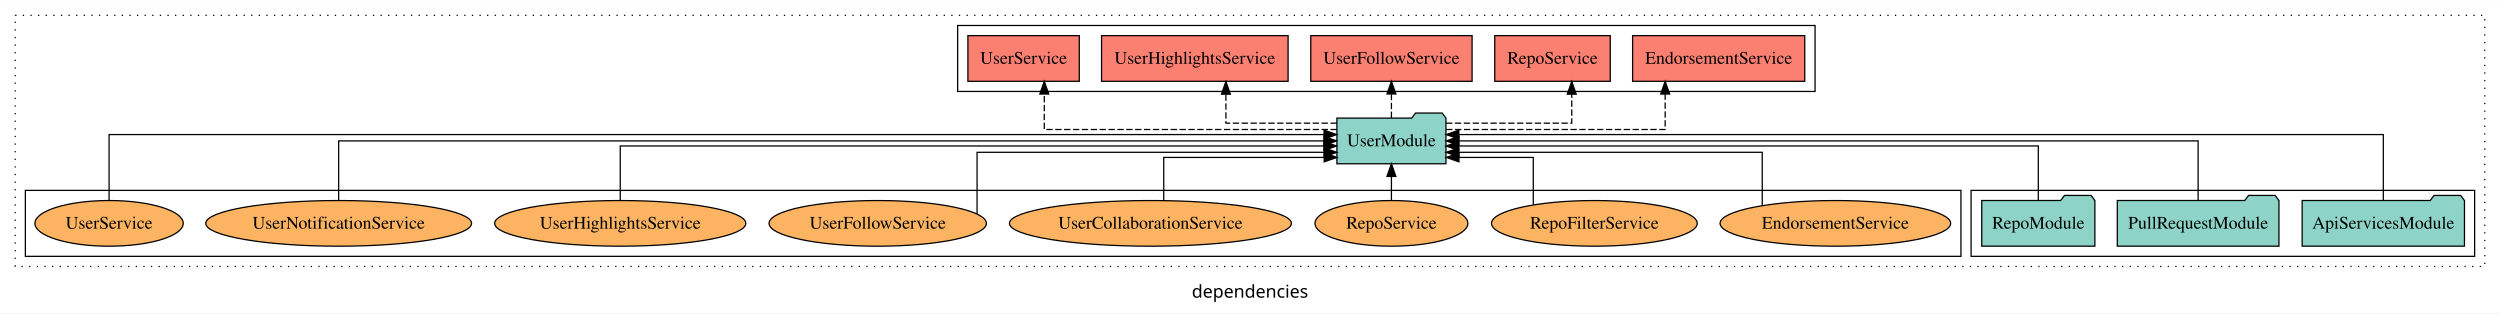
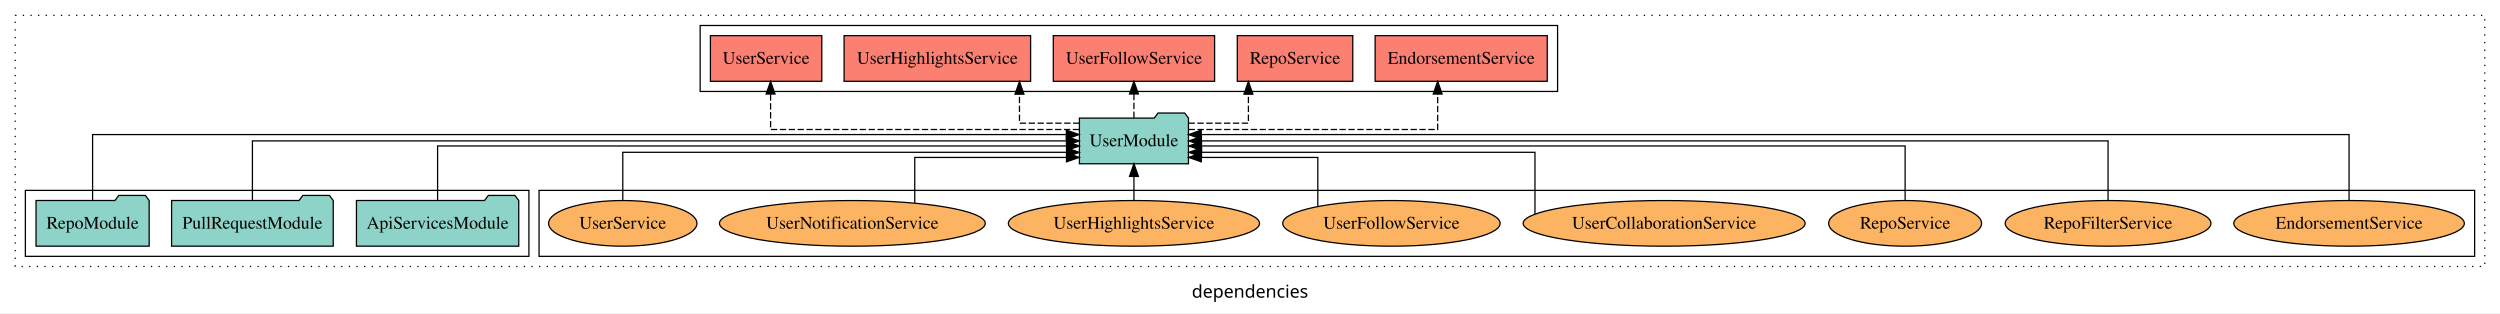
<svg xmlns="http://www.w3.org/2000/svg" width="1971pt" height="247pt" viewBox="0.00 0.00 1971.00 246.80">
  <g id="graph0" class="graph" transform="scale(1 1) rotate(0) translate(4 242.8)">
    <polygon fill="white" stroke="transparent" points="-4,4 -4,-242.8 1967,-242.8 1967,4 -4,4" />
    <text text-anchor="middle" x="981.5" y="-8.2" font-family="sans-serif" font-size="14.00">dependencies</text>
    <g id="clust1" class="cluster">
      <polygon fill="none" stroke="black" stroke-dasharray="1,5" points="8,-32.8 8,-230.8 1955,-230.8 1955,-32.8 8,-32.8" />
    </g>
-     <g id="clust3" class="cluster">
-       <polygon fill="none" stroke="black" points="1550,-40.8 1550,-92.8 1947,-92.8 1947,-40.8 1550,-40.8" />
-     </g>
    <g id="clust4" class="cluster">
-       <polygon fill="none" stroke="black" points="751,-170.8 751,-222.8 1427,-222.8 1427,-170.8 751,-170.8" />
+       <polygon fill="none" stroke="black" points="548,-170.8 548,-222.8 1224,-222.8 1224,-170.8 548,-170.8" />
    </g>
    <g id="clust6" class="cluster">
-       <polygon fill="none" stroke="black" points="16,-40.8 16,-92.8 1542,-92.8 1542,-40.8 16,-40.8" />
+       <polygon fill="none" stroke="black" points="421,-40.8 421,-92.8 1947,-92.8 1947,-40.8 421,-40.8" />
+     </g>
+     <g id="clust3" class="cluster">
+       <polygon fill="none" stroke="black" points="16,-40.8 16,-92.8 413,-92.8 413,-40.8 16,-40.8" />
    </g>
    <g id="node1" class="node">
-       <polygon fill="#8dd3c7" stroke="black" points="1938.98,-84.8 1935.98,-88.8 1914.98,-88.8 1911.98,-84.8 1811.02,-84.8 1811.02,-48.8 1938.98,-48.8 1938.98,-84.8" />
-       <text text-anchor="middle" x="1875" y="-62.6" font-family="Times,serif" font-size="14.00">ApiServicesModule</text>
+       <polygon fill="#8dd3c7" stroke="black" points="404.98,-84.8 401.98,-88.8 380.98,-88.8 377.98,-84.8 277.02,-84.8 277.02,-48.8 404.98,-48.8 404.98,-84.8" />
+       <text text-anchor="middle" x="341" y="-62.6" font-family="Times,serif" font-size="14.00">ApiServicesModule</text>
    </g>
    <g id="node4" class="node">
-       <polygon fill="#8dd3c7" stroke="black" points="1135.99,-149.8 1132.99,-153.8 1111.99,-153.8 1108.99,-149.8 1050.01,-149.8 1050.01,-113.8 1135.99,-113.8 1135.99,-149.8" />
-       <text text-anchor="middle" x="1093" y="-127.6" font-family="Times,serif" font-size="14.00">UserModule</text>
+       <polygon fill="#8dd3c7" stroke="black" points="932.99,-149.8 929.99,-153.8 908.99,-153.8 905.99,-149.8 847.01,-149.8 847.01,-113.8 932.99,-113.8 932.99,-149.8" />
+       <text text-anchor="middle" x="890" y="-127.6" font-family="Times,serif" font-size="14.00">UserModule</text>
    </g>
    <g id="edge1" class="edge">
-       <path fill="none" stroke="black" d="M1875,-84.83C1875,-105.57 1875,-136.8 1875,-136.8 1875,-136.8 1146.16,-136.8 1146.16,-136.8" />
-       <polygon fill="black" stroke="black" points="1146.16,-133.3 1136.16,-136.8 1146.16,-140.3 1146.16,-133.3" />
+       <path fill="none" stroke="black" d="M341,-85.1C341,-103.07 341,-127.8 341,-127.8 341,-127.8 836.92,-127.8 836.92,-127.8" />
+       <polygon fill="black" stroke="black" points="836.92,-131.3 846.92,-127.8 836.92,-124.3 836.92,-131.3" />
    </g>
    <g id="node2" class="node">
-       <polygon fill="#8dd3c7" stroke="black" points="1792.72,-84.8 1789.72,-88.8 1768.72,-88.8 1765.72,-84.8 1665.28,-84.8 1665.28,-48.8 1792.72,-48.8 1792.72,-84.8" />
-       <text text-anchor="middle" x="1729" y="-62.6" font-family="Times,serif" font-size="14.00">PullRequestModule</text>
+       <polygon fill="#8dd3c7" stroke="black" points="258.72,-84.8 255.72,-88.8 234.72,-88.8 231.72,-84.8 131.28,-84.8 131.28,-48.8 258.72,-48.8 258.72,-84.8" />
+       <text text-anchor="middle" x="195" y="-62.6" font-family="Times,serif" font-size="14.00">PullRequestModule</text>
    </g>
    <g id="edge2" class="edge">
-       <path fill="none" stroke="black" d="M1729,-84.91C1729,-104.14 1729,-131.8 1729,-131.8 1729,-131.8 1146.21,-131.8 1146.21,-131.8" />
-       <polygon fill="black" stroke="black" points="1146.21,-128.3 1136.21,-131.8 1146.21,-135.3 1146.21,-128.3" />
+       <path fill="none" stroke="black" d="M195,-84.91C195,-104.14 195,-131.8 195,-131.8 195,-131.8 836.79,-131.8 836.79,-131.8" />
+       <polygon fill="black" stroke="black" points="836.79,-135.3 846.79,-131.8 836.79,-128.3 836.79,-135.3" />
    </g>
    <g id="node3" class="node">
-       <polygon fill="#8dd3c7" stroke="black" points="1647.6,-84.8 1644.6,-88.8 1623.6,-88.8 1620.6,-84.8 1558.4,-84.8 1558.4,-48.8 1647.6,-48.8 1647.6,-84.8" />
-       <text text-anchor="middle" x="1603" y="-62.6" font-family="Times,serif" font-size="14.00">RepoModule</text>
+       <polygon fill="#8dd3c7" stroke="black" points="113.6,-84.8 110.6,-88.8 89.6,-88.8 86.6,-84.8 24.4,-84.8 24.4,-48.8 113.6,-48.8 113.6,-84.8" />
+       <text text-anchor="middle" x="69" y="-62.6" font-family="Times,serif" font-size="14.00">RepoModule</text>
    </g>
    <g id="edge3" class="edge">
-       <path fill="none" stroke="black" d="M1603,-85.1C1603,-103.07 1603,-127.8 1603,-127.8 1603,-127.8 1146.04,-127.8 1146.04,-127.8" />
-       <polygon fill="black" stroke="black" points="1146.04,-124.3 1136.04,-127.8 1146.04,-131.3 1146.04,-124.3" />
+       <path fill="none" stroke="black" d="M69,-84.83C69,-105.57 69,-136.8 69,-136.8 69,-136.8 836.73,-136.8 836.73,-136.8" />
+       <polygon fill="black" stroke="black" points="836.73,-140.3 846.73,-136.8 836.73,-133.3 836.73,-140.3" />
    </g>
    <g id="node5" class="node">
-       <polygon fill="#fb8072" stroke="black" points="1418.85,-214.8 1283.15,-214.8 1283.15,-178.8 1418.85,-178.8 1418.85,-214.8" />
-       <text text-anchor="middle" x="1351" y="-192.6" font-family="Times,serif" font-size="14.00">EndorsementService </text>
+       <polygon fill="#fb8072" stroke="black" points="1215.85,-214.8 1080.15,-214.8 1080.15,-178.8 1215.85,-178.8 1215.85,-214.8" />
+       <text text-anchor="middle" x="1148" y="-192.6" font-family="Times,serif" font-size="14.00">EndorsementService </text>
    </g>
    <g id="edge4" class="edge">
-       <path fill="none" stroke="black" stroke-dasharray="5,2" d="M1136.15,-140.8C1199.13,-140.8 1308.81,-140.8 1308.81,-140.8 1308.81,-140.8 1308.81,-168.77 1308.81,-168.77" />
-       <polygon fill="black" stroke="black" points="1305.31,-168.77 1308.81,-178.77 1312.31,-168.77 1305.31,-168.77" />
+       <path fill="none" stroke="black" stroke-dasharray="5,2" d="M933.09,-140.8C1002.03,-140.8 1129.46,-140.8 1129.46,-140.8 1129.46,-140.8 1129.46,-168.77 1129.46,-168.77" />
+       <polygon fill="black" stroke="black" points="1125.96,-168.77 1129.46,-178.77 1132.96,-168.77 1125.96,-168.77" />
    </g>
    <g id="node6" class="node">
-       <polygon fill="#fb8072" stroke="black" points="1265.53,-214.8 1174.47,-214.8 1174.47,-178.8 1265.53,-178.8 1265.53,-214.8" />
-       <text text-anchor="middle" x="1220" y="-192.6" font-family="Times,serif" font-size="14.00">RepoService </text>
+       <polygon fill="#fb8072" stroke="black" points="1062.53,-214.8 971.47,-214.8 971.47,-178.8 1062.53,-178.8 1062.53,-214.8" />
+       <text text-anchor="middle" x="1017" y="-192.6" font-family="Times,serif" font-size="14.00">RepoService </text>
    </g>
    <g id="edge5" class="edge">
-       <path fill="none" stroke="black" stroke-dasharray="5,2" d="M1136.04,-145.8C1177.89,-145.8 1235.17,-145.8 1235.17,-145.8 1235.17,-145.8 1235.17,-168.68 1235.17,-168.68" />
-       <polygon fill="black" stroke="black" points="1231.67,-168.68 1235.17,-178.68 1238.67,-168.68 1231.67,-168.68" />
+       <path fill="none" stroke="black" stroke-dasharray="5,2" d="M933.01,-145.8C956.25,-145.8 980.24,-145.8 980.24,-145.8 980.24,-145.8 980.24,-168.68 980.24,-168.68" />
+       <polygon fill="black" stroke="black" points="976.74,-168.68 980.24,-178.68 983.74,-168.68 976.74,-168.68" />
    </g>
    <g id="node7" class="node">
-       <polygon fill="#fb8072" stroke="black" points="1156.59,-214.8 1029.41,-214.8 1029.41,-178.8 1156.59,-178.8 1156.59,-214.8" />
-       <text text-anchor="middle" x="1093" y="-192.6" font-family="Times,serif" font-size="14.00">UserFollowService </text>
+       <polygon fill="#fb8072" stroke="black" points="953.59,-214.8 826.41,-214.8 826.41,-178.8 953.59,-178.8 953.59,-214.8" />
+       <text text-anchor="middle" x="890" y="-192.6" font-family="Times,serif" font-size="14.00">UserFollowService </text>
    </g>
    <g id="edge6" class="edge">
-       <path fill="none" stroke="black" stroke-dasharray="5,2" d="M1093,-149.91C1093,-149.91 1093,-168.79 1093,-168.79" />
-       <polygon fill="black" stroke="black" points="1089.5,-168.79 1093,-178.79 1096.5,-168.79 1089.5,-168.79" />
+       <path fill="none" stroke="black" stroke-dasharray="5,2" d="M890,-149.91C890,-149.91 890,-168.79 890,-168.79" />
+       <polygon fill="black" stroke="black" points="886.5,-168.79 890,-178.79 893.5,-168.79 886.5,-168.79" />
    </g>
    <g id="node8" class="node">
-       <polygon fill="#fb8072" stroke="black" points="1011.53,-214.8 864.47,-214.8 864.47,-178.8 1011.53,-178.8 1011.53,-214.8" />
-       <text text-anchor="middle" x="938" y="-192.6" font-family="Times,serif" font-size="14.00">UserHighlightsService </text>
+       <polygon fill="#fb8072" stroke="black" points="808.53,-214.8 661.47,-214.8 661.47,-178.8 808.53,-178.8 808.53,-214.8" />
+       <text text-anchor="middle" x="735" y="-192.6" font-family="Times,serif" font-size="14.00">UserHighlightsService </text>
    </g>
    <g id="edge7" class="edge">
-       <path fill="none" stroke="black" stroke-dasharray="5,2" d="M1049.91,-145.8C1011.9,-145.8 962.51,-145.8 962.51,-145.8 962.51,-145.8 962.51,-168.68 962.51,-168.68" />
-       <polygon fill="black" stroke="black" points="959.01,-168.68 962.51,-178.68 966.01,-168.68 959.01,-168.68" />
+       <path fill="none" stroke="black" stroke-dasharray="5,2" d="M846.99,-145.8C823.75,-145.8 799.76,-145.8 799.76,-145.8 799.76,-145.8 799.76,-168.68 799.76,-168.68" />
+       <polygon fill="black" stroke="black" points="796.26,-168.68 799.76,-178.68 803.26,-168.68 796.26,-168.68" />
    </g>
    <g id="node9" class="node">
-       <polygon fill="#fb8072" stroke="black" points="846.91,-214.8 759.09,-214.8 759.09,-178.8 846.91,-178.8 846.91,-214.8" />
-       <text text-anchor="middle" x="803" y="-192.6" font-family="Times,serif" font-size="14.00">UserService </text>
+       <polygon fill="#fb8072" stroke="black" points="643.91,-214.8 556.09,-214.8 556.09,-178.8 643.91,-178.8 643.91,-214.8" />
+       <text text-anchor="middle" x="600" y="-192.6" font-family="Times,serif" font-size="14.00">UserService </text>
    </g>
    <g id="edge8" class="edge">
-       <path fill="none" stroke="black" stroke-dasharray="5,2" d="M1049.94,-140.8C972.86,-140.8 819.31,-140.8 819.31,-140.8 819.31,-140.8 819.31,-168.77 819.31,-168.77" />
-       <polygon fill="black" stroke="black" points="815.81,-168.77 819.31,-178.77 822.81,-168.77 815.81,-168.77" />
+       <path fill="none" stroke="black" stroke-dasharray="5,2" d="M846.8,-140.8C766.78,-140.8 603.53,-140.8 603.53,-140.8 603.53,-140.8 603.53,-168.77 603.53,-168.77" />
+       <polygon fill="black" stroke="black" points="600.03,-168.77 603.53,-178.77 607.03,-168.77 600.03,-168.77" />
    </g>
    <g id="node10" class="node">
-       <ellipse fill="#fdb462" stroke="black" cx="1443" cy="-66.8" rx="90.89" ry="18" />
-       <text text-anchor="middle" x="1443" y="-62.6" font-family="Times,serif" font-size="14.00">EndorsementService</text>
+       <ellipse fill="#fdb462" stroke="black" cx="1848" cy="-66.8" rx="90.89" ry="18" />
+       <text text-anchor="middle" x="1848" y="-62.6" font-family="Times,serif" font-size="14.00">EndorsementService</text>
    </g>
    <g id="edge9" class="edge">
-       <path fill="none" stroke="black" d="M1385.36,-80.93C1385.36,-97.52 1385.36,-122.8 1385.36,-122.8 1385.36,-122.8 1146.14,-122.8 1146.14,-122.8" />
-       <polygon fill="black" stroke="black" points="1146.14,-119.3 1136.14,-122.8 1146.14,-126.3 1146.14,-119.3" />
+       <path fill="none" stroke="black" d="M1848,-84.83C1848,-105.57 1848,-136.8 1848,-136.8 1848,-136.8 943.02,-136.8 943.02,-136.8" />
+       <polygon fill="black" stroke="black" points="943.02,-133.3 933.02,-136.8 943.02,-140.3 943.02,-133.3" />
    </g>
    <g id="node11" class="node">
-       <ellipse fill="#fdb462" stroke="black" cx="1253" cy="-66.8" rx="81.1" ry="18" />
-       <text text-anchor="middle" x="1253" y="-62.6" font-family="Times,serif" font-size="14.00">RepoFilterService</text>
+       <ellipse fill="#fdb462" stroke="black" cx="1658" cy="-66.8" rx="81.1" ry="18" />
+       <text text-anchor="middle" x="1658" y="-62.6" font-family="Times,serif" font-size="14.00">RepoFilterService</text>
    </g>
    <g id="edge10" class="edge">
-       <path fill="none" stroke="black" d="M1204.83,-81.56C1204.83,-96.94 1204.83,-118.8 1204.83,-118.8 1204.83,-118.8 1146.24,-118.8 1146.24,-118.8" />
-       <polygon fill="black" stroke="black" points="1146.24,-115.3 1136.24,-118.8 1146.24,-122.3 1146.24,-115.3" />
+       <path fill="none" stroke="black" d="M1658,-84.91C1658,-104.14 1658,-131.8 1658,-131.8 1658,-131.8 943.21,-131.8 943.21,-131.8" />
+       <polygon fill="black" stroke="black" points="943.21,-128.3 933.21,-131.8 943.21,-135.3 943.21,-128.3" />
    </g>
    <g id="node12" class="node">
-       <ellipse fill="#fdb462" stroke="black" cx="1093" cy="-66.8" rx="60.26" ry="18" />
-       <text text-anchor="middle" x="1093" y="-62.6" font-family="Times,serif" font-size="14.00">RepoService</text>
+       <ellipse fill="#fdb462" stroke="black" cx="1498" cy="-66.8" rx="60.26" ry="18" />
+       <text text-anchor="middle" x="1498" y="-62.6" font-family="Times,serif" font-size="14.00">RepoService</text>
    </g>
    <g id="edge11" class="edge">
-       <path fill="none" stroke="black" d="M1093,-84.91C1093,-84.91 1093,-103.79 1093,-103.79" />
-       <polygon fill="black" stroke="black" points="1089.5,-103.79 1093,-113.79 1096.5,-103.79 1089.5,-103.79" />
+       <path fill="none" stroke="black" d="M1498,-85.1C1498,-103.07 1498,-127.8 1498,-127.8 1498,-127.8 943.24,-127.8 943.24,-127.8" />
+       <polygon fill="black" stroke="black" points="943.24,-124.3 933.24,-127.8 943.24,-131.3 943.24,-124.3" />
    </g>
    <g id="node13" class="node">
-       <ellipse fill="#fdb462" stroke="black" cx="903" cy="-66.8" rx="111.16" ry="18" />
-       <text text-anchor="middle" x="903" y="-62.6" font-family="Times,serif" font-size="14.00">UserCollaborationService</text>
+       <ellipse fill="#fdb462" stroke="black" cx="1308" cy="-66.8" rx="111.16" ry="18" />
+       <text text-anchor="middle" x="1308" y="-62.6" font-family="Times,serif" font-size="14.00">UserCollaborationService</text>
    </g>
    <g id="edge12" class="edge">
-       <path fill="none" stroke="black" d="M913.49,-84.99C913.49,-99.98 913.49,-118.8 913.49,-118.8 913.49,-118.8 1040,-118.8 1040,-118.8" />
-       <polygon fill="black" stroke="black" points="1040,-122.3 1050,-118.8 1040,-115.3 1040,-122.3" />
+       <path fill="none" stroke="black" d="M1206.17,-74.12C1206.17,-89.3 1206.17,-122.8 1206.17,-122.8 1206.17,-122.8 943.3,-122.8 943.3,-122.8" />
+       <polygon fill="black" stroke="black" points="943.3,-119.3 933.3,-122.8 943.3,-126.3 943.3,-119.3" />
    </g>
    <g id="node14" class="node">
-       <ellipse fill="#fdb462" stroke="black" cx="688" cy="-66.8" rx="85.69" ry="18" />
-       <text text-anchor="middle" x="688" y="-62.6" font-family="Times,serif" font-size="14.00">UserFollowService</text>
+       <ellipse fill="#fdb462" stroke="black" cx="1093" cy="-66.8" rx="85.69" ry="18" />
+       <text text-anchor="middle" x="1093" y="-62.6" font-family="Times,serif" font-size="14.00">UserFollowService</text>
    </g>
    <g id="edge13" class="edge">
-       <path fill="none" stroke="black" d="M766.32,-74.12C766.32,-89.3 766.32,-122.8 766.32,-122.8 766.32,-122.8 1039.96,-122.8 1039.96,-122.8" />
-       <polygon fill="black" stroke="black" points="1039.96,-126.3 1049.96,-122.8 1039.96,-119.3 1039.96,-126.3" />
+       <path fill="none" stroke="black" d="M1034.96,-80.19C1034.96,-95.6 1034.96,-118.8 1034.96,-118.8 1034.96,-118.8 943.1,-118.8 943.1,-118.8" />
+       <polygon fill="black" stroke="black" points="943.1,-115.3 933.1,-118.8 943.1,-122.3 943.1,-115.3" />
    </g>
    <g id="node15" class="node">
-       <ellipse fill="#fdb462" stroke="black" cx="485" cy="-66.8" rx="99.01" ry="18" />
-       <text text-anchor="middle" x="485" y="-62.6" font-family="Times,serif" font-size="14.00">UserHighlightsService</text>
+       <ellipse fill="#fdb462" stroke="black" cx="890" cy="-66.8" rx="99.01" ry="18" />
+       <text text-anchor="middle" x="890" y="-62.6" font-family="Times,serif" font-size="14.00">UserHighlightsService</text>
    </g>
    <g id="edge14" class="edge">
-       <path fill="none" stroke="black" d="M485,-85.1C485,-103.07 485,-127.8 485,-127.8 485,-127.8 1039.76,-127.8 1039.76,-127.8" />
-       <polygon fill="black" stroke="black" points="1039.76,-131.3 1049.76,-127.8 1039.76,-124.3 1039.76,-131.3" />
+       <path fill="none" stroke="black" d="M890,-84.91C890,-84.91 890,-103.79 890,-103.79" />
+       <polygon fill="black" stroke="black" points="886.5,-103.79 890,-113.79 893.5,-103.79 886.5,-103.79" />
    </g>
    <g id="node16" class="node">
-       <ellipse fill="#fdb462" stroke="black" cx="263" cy="-66.8" rx="104.78" ry="18" />
-       <text text-anchor="middle" x="263" y="-62.6" font-family="Times,serif" font-size="14.00">UserNotificationService</text>
+       <ellipse fill="#fdb462" stroke="black" cx="668" cy="-66.8" rx="104.78" ry="18" />
+       <text text-anchor="middle" x="668" y="-62.6" font-family="Times,serif" font-size="14.00">UserNotificationService</text>
    </g>
    <g id="edge15" class="edge">
-       <path fill="none" stroke="black" d="M263,-84.91C263,-104.14 263,-131.8 263,-131.8 263,-131.8 1039.83,-131.8 1039.83,-131.8" />
-       <polygon fill="black" stroke="black" points="1039.83,-135.3 1049.83,-131.8 1039.83,-128.3 1039.83,-135.3" />
+       <path fill="none" stroke="black" d="M717.19,-82.97C717.19,-98.23 717.19,-118.8 717.19,-118.8 717.19,-118.8 836.84,-118.8 836.84,-118.8" />
+       <polygon fill="black" stroke="black" points="836.84,-122.3 846.84,-118.8 836.84,-115.3 836.84,-122.3" />
    </g>
    <g id="node17" class="node">
-       <ellipse fill="#fdb462" stroke="black" cx="82" cy="-66.8" rx="58.46" ry="18" />
-       <text text-anchor="middle" x="82" y="-62.6" font-family="Times,serif" font-size="14.00">UserService</text>
+       <ellipse fill="#fdb462" stroke="black" cx="487" cy="-66.8" rx="58.46" ry="18" />
+       <text text-anchor="middle" x="487" y="-62.6" font-family="Times,serif" font-size="14.00">UserService</text>
    </g>
    <g id="edge16" class="edge">
-       <path fill="none" stroke="black" d="M82,-84.83C82,-105.57 82,-136.8 82,-136.8 82,-136.8 1039.88,-136.8 1039.88,-136.8" />
-       <polygon fill="black" stroke="black" points="1039.88,-140.3 1049.88,-136.8 1039.88,-133.3 1039.88,-140.3" />
+       <path fill="none" stroke="black" d="M487,-84.83C487,-101.2 487,-122.8 487,-122.8 487,-122.8 836.87,-122.8 836.87,-122.8" />
+       <polygon fill="black" stroke="black" points="836.87,-126.3 846.87,-122.8 836.87,-119.3 836.87,-126.3" />
    </g>
  </g>
</svg>
